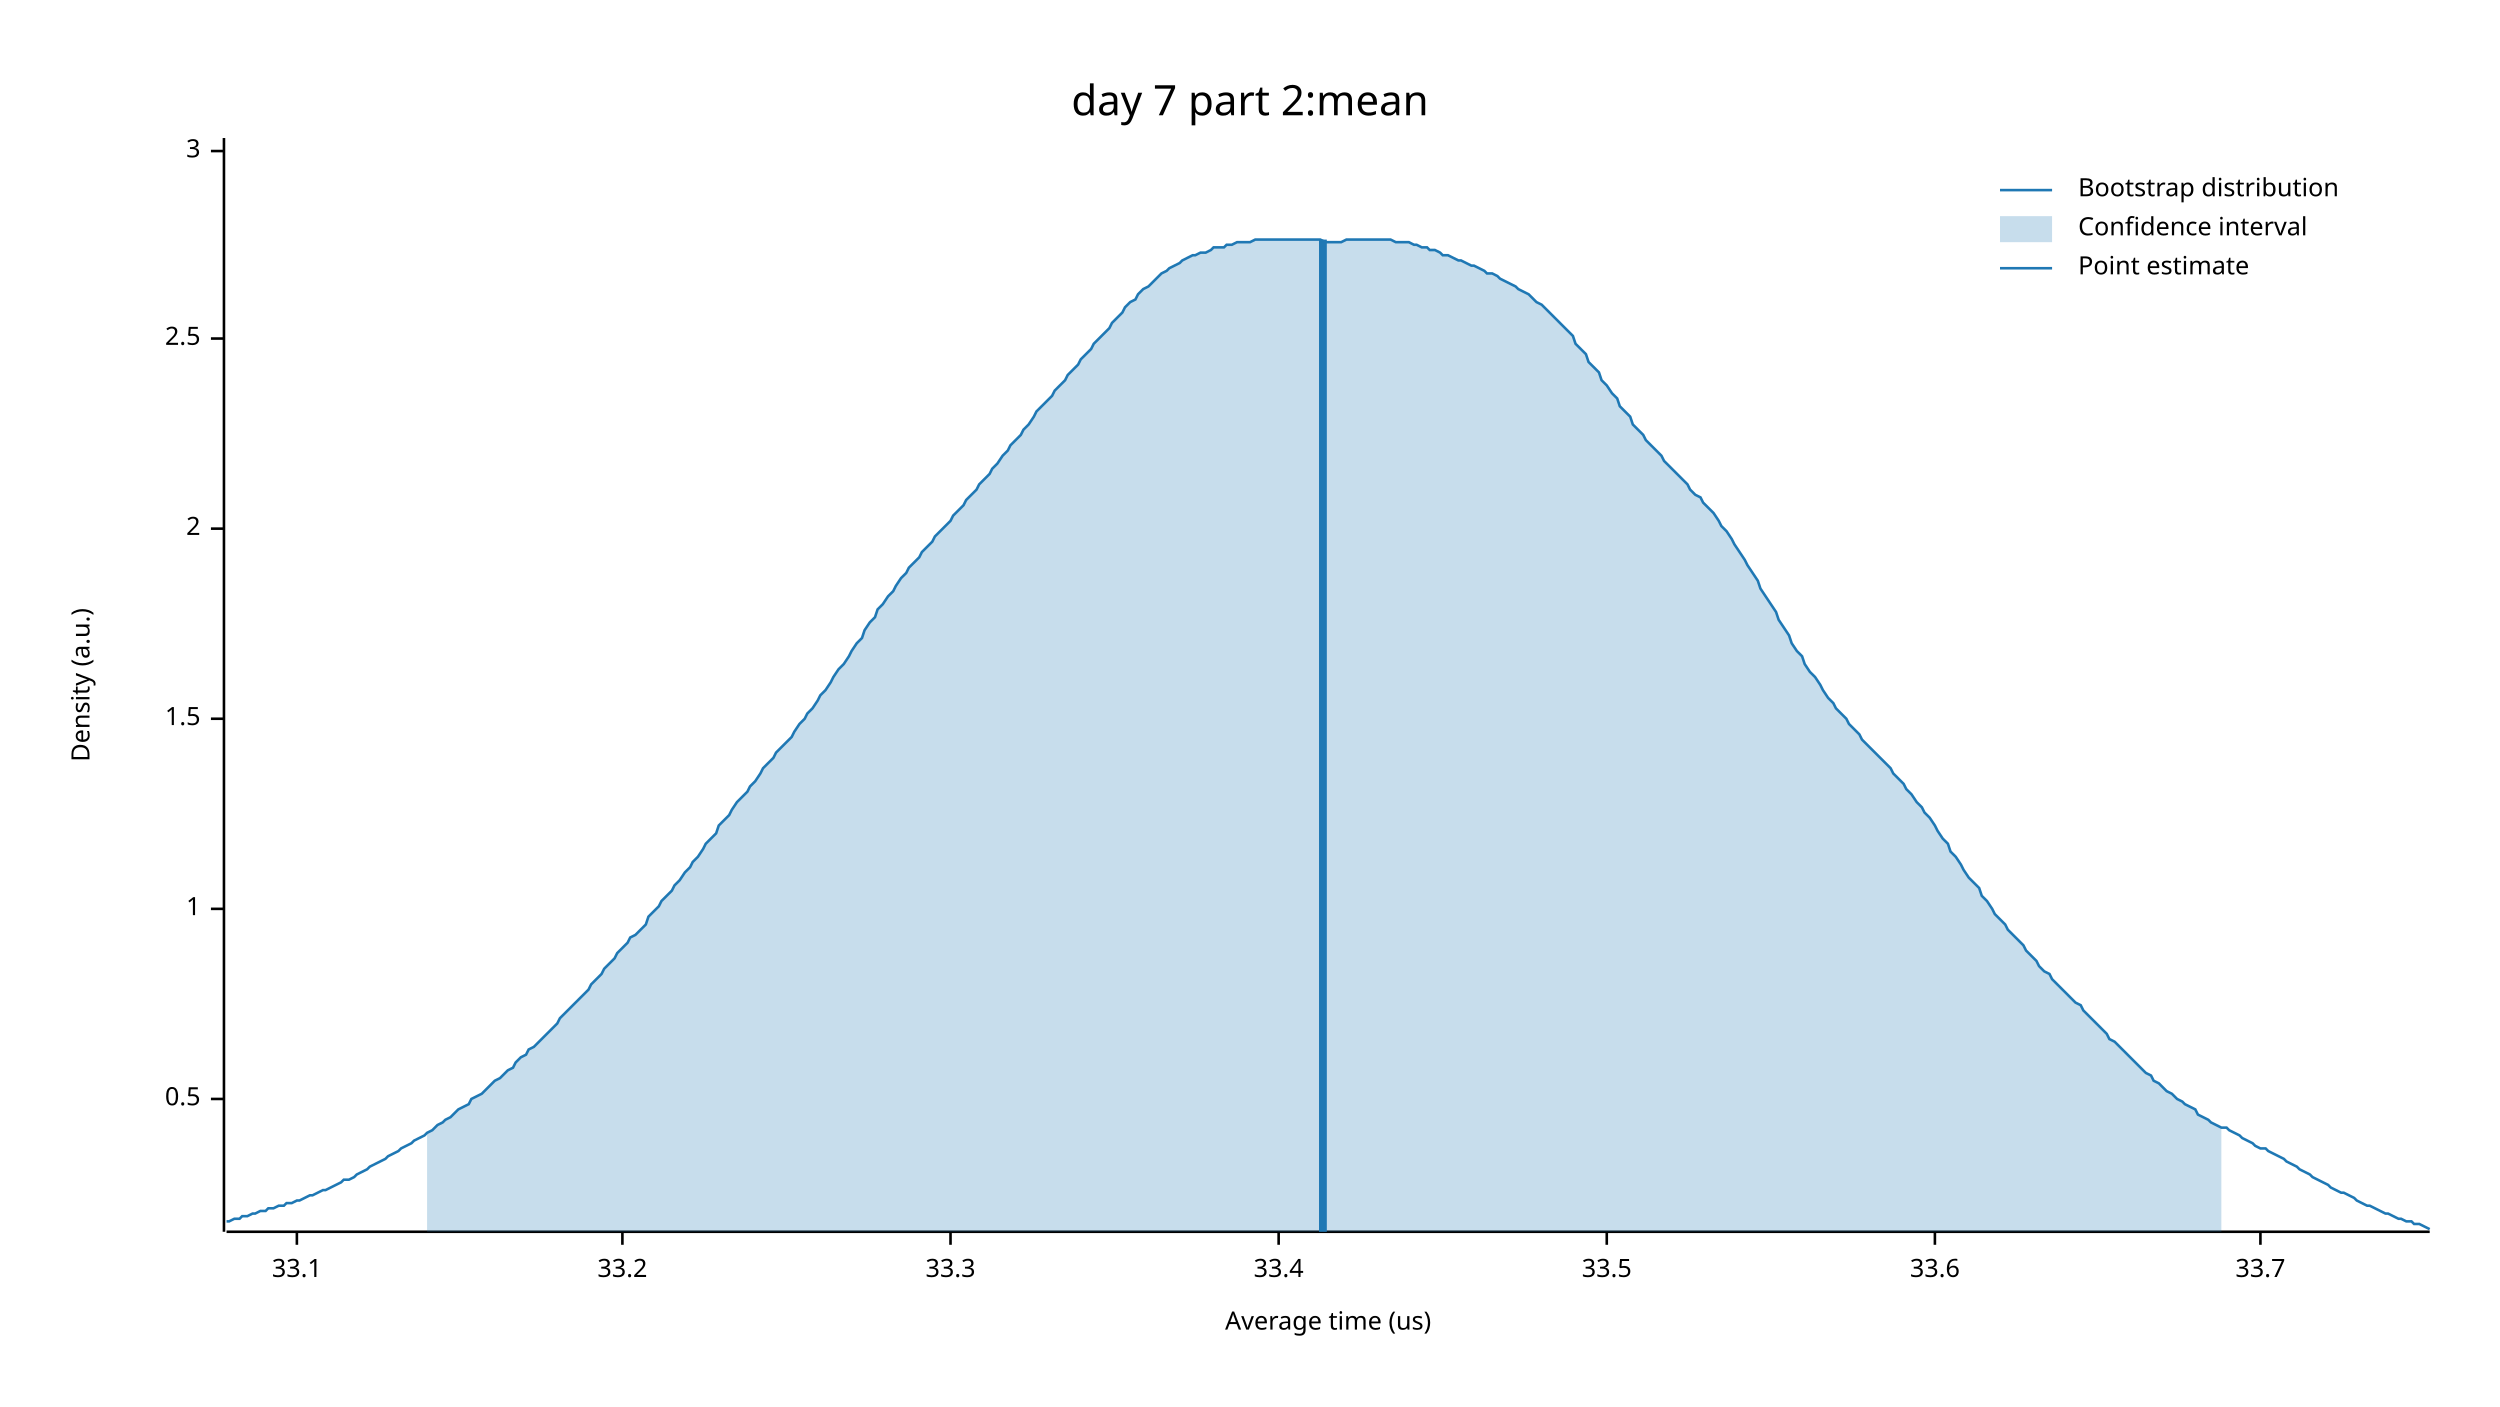
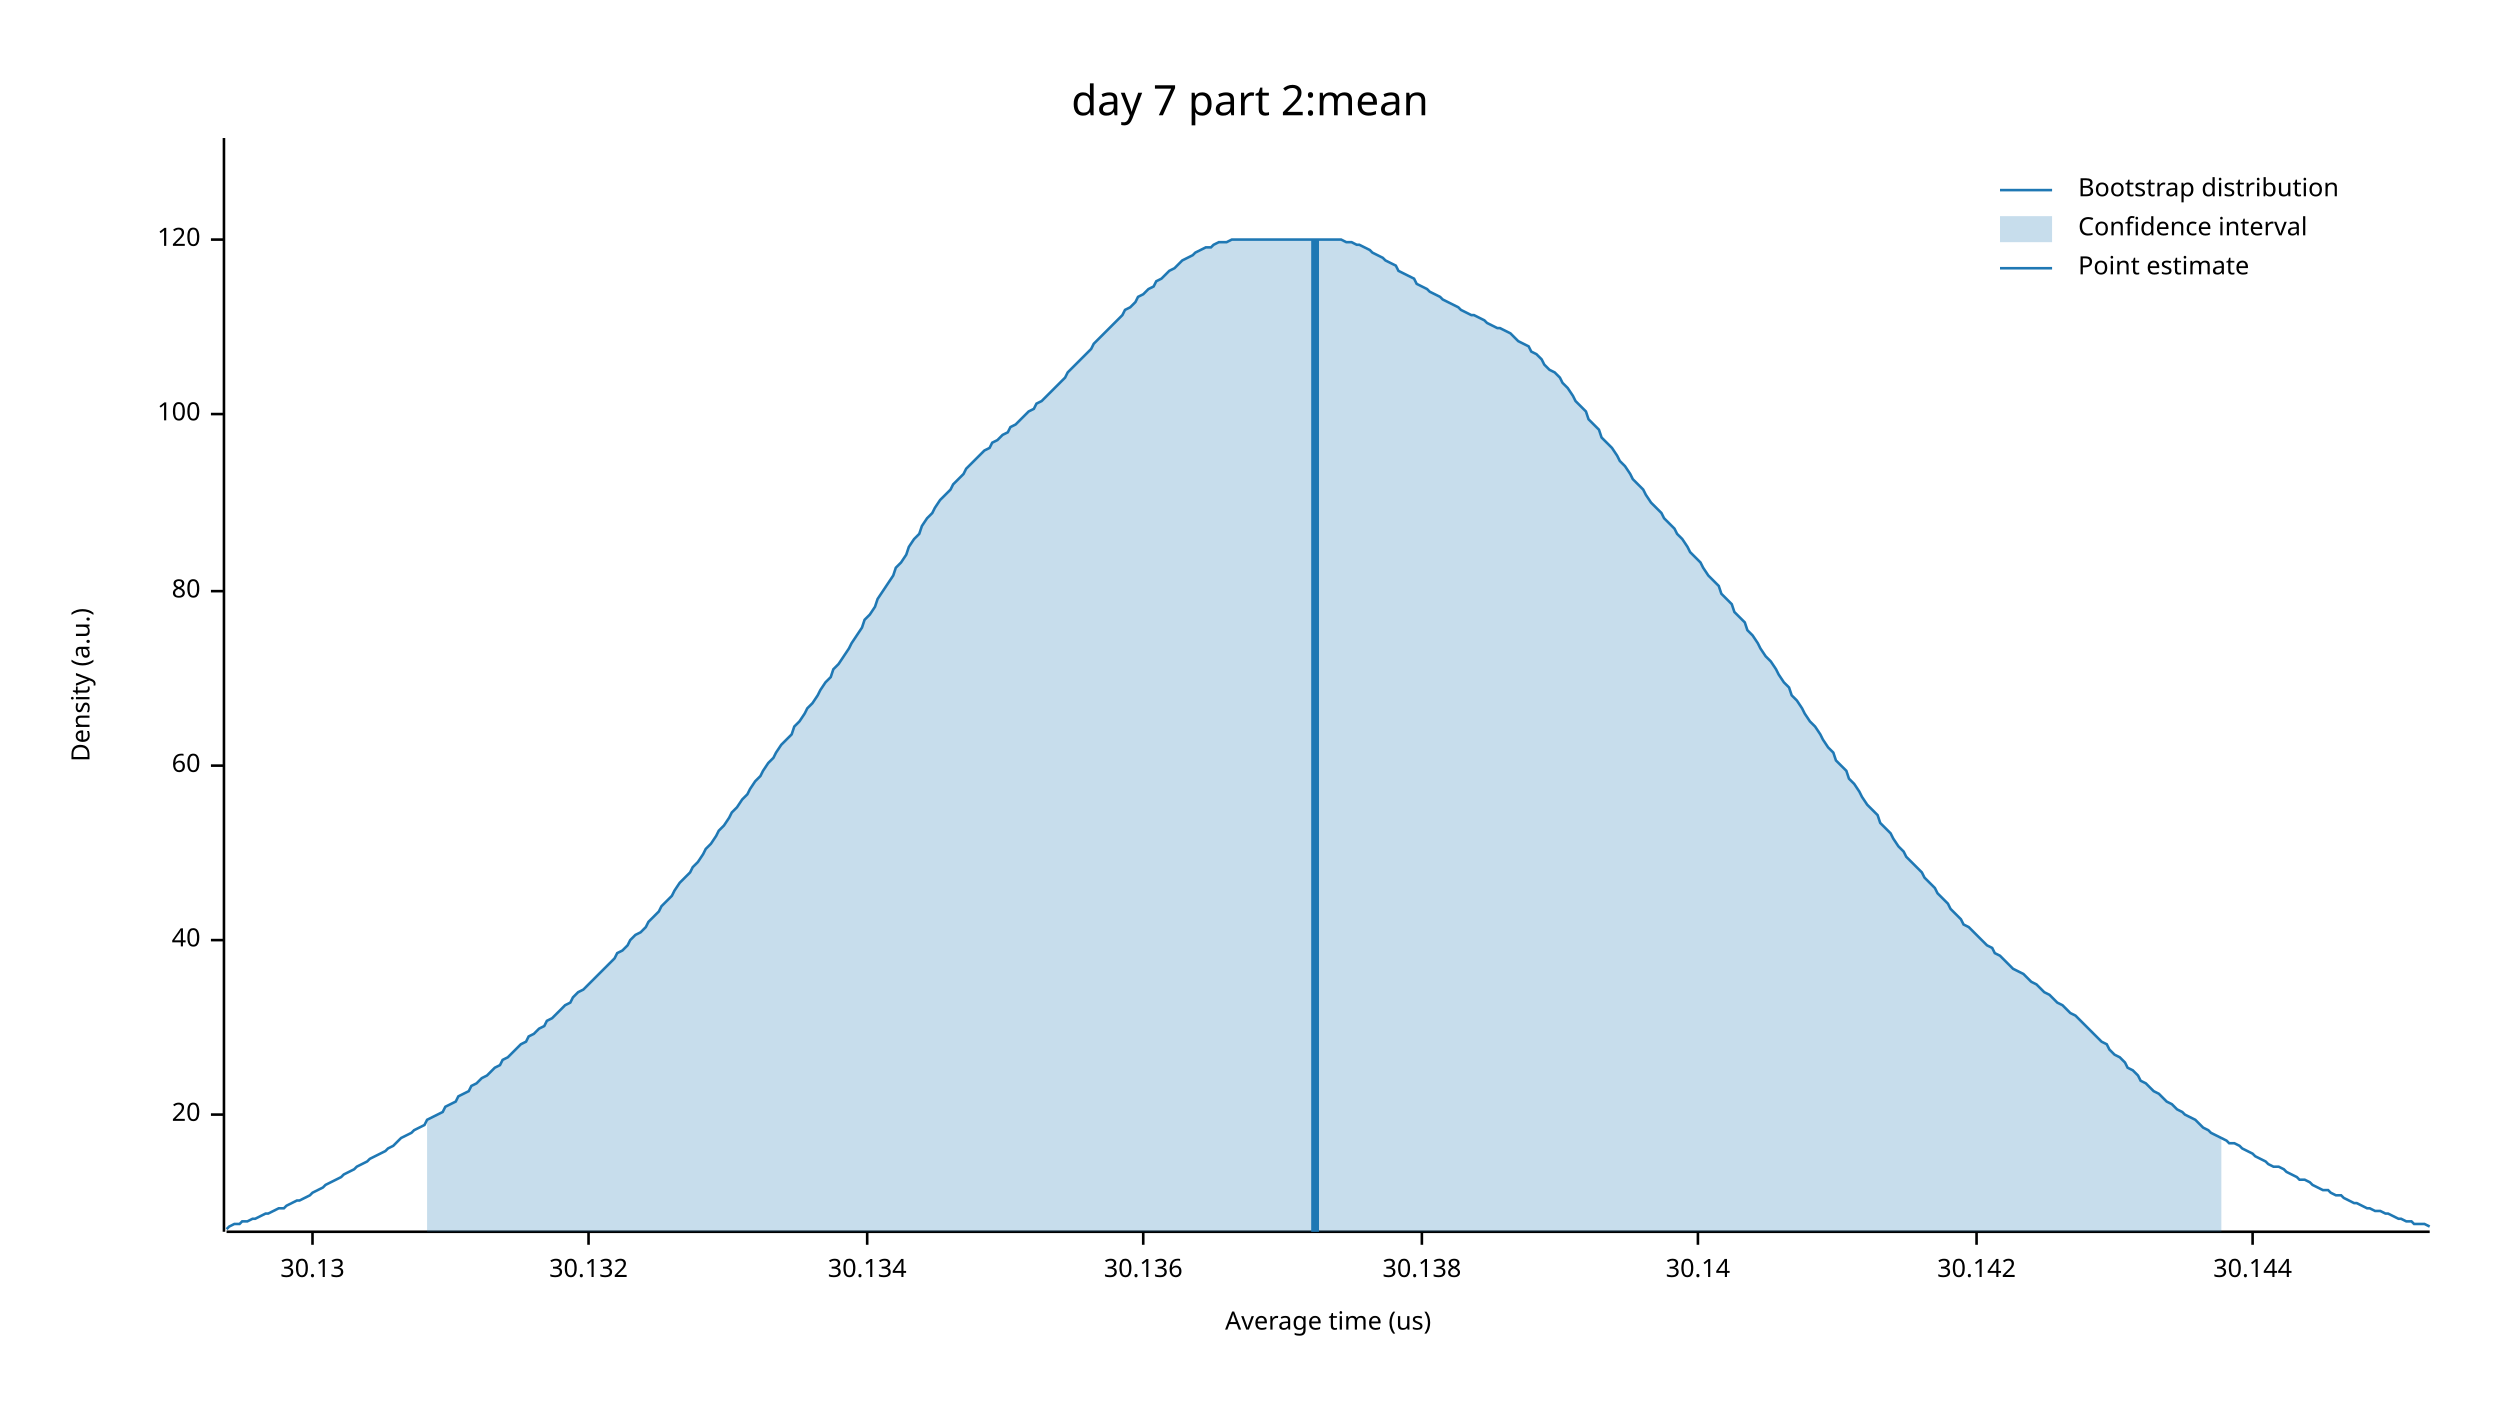
<svg xmlns="http://www.w3.org/2000/svg" width="960" height="540" viewBox="0 0 960 540">
  <text x="480" y="32" dy="0.76em" text-anchor="middle" font-family="sans-serif" font-size="16.129" opacity="1" fill="#000000">
day 7 part 2:mean
</text>
  <text x="27" y="263" dy="0.76em" text-anchor="middle" font-family="sans-serif" font-size="9.677" opacity="1" fill="#000000" transform="rotate(270, 27, 263)">
Density (a.u.)
</text>
  <text x="510" y="513" dy="-0.5ex" text-anchor="middle" font-family="sans-serif" font-size="9.677" opacity="1" fill="#000000">
Average time (us)
</text>
  <polyline fill="none" opacity="1" stroke="#000000" stroke-width="1" points="86,53 86,473 " />
-   <text x="77" y="422" dy="0.5ex" text-anchor="end" font-family="sans-serif" font-size="9.677" opacity="1" fill="#000000">
- 0.5
+   <text x="77" y="428" dy="0.5ex" text-anchor="end" font-family="sans-serif" font-size="9.677" opacity="1" fill="#000000">
+ 20
</text>
-   <polyline fill="none" opacity="1" stroke="#000000" stroke-width="1" points="81,422 86,422 " />
-   <text x="77" y="349" dy="0.5ex" text-anchor="end" font-family="sans-serif" font-size="9.677" opacity="1" fill="#000000">
- 1
+   <polyline fill="none" opacity="1" stroke="#000000" stroke-width="1" points="81,428 86,428 " />
+   <text x="77" y="361" dy="0.5ex" text-anchor="end" font-family="sans-serif" font-size="9.677" opacity="1" fill="#000000">
+ 40
</text>
-   <polyline fill="none" opacity="1" stroke="#000000" stroke-width="1" points="81,349 86,349 " />
-   <text x="77" y="276" dy="0.5ex" text-anchor="end" font-family="sans-serif" font-size="9.677" opacity="1" fill="#000000">
- 1.5
+   <polyline fill="none" opacity="1" stroke="#000000" stroke-width="1" points="81,361 86,361 " />
+   <text x="77" y="294" dy="0.5ex" text-anchor="end" font-family="sans-serif" font-size="9.677" opacity="1" fill="#000000">
+ 60
</text>
-   <polyline fill="none" opacity="1" stroke="#000000" stroke-width="1" points="81,276 86,276 " />
-   <text x="77" y="203" dy="0.5ex" text-anchor="end" font-family="sans-serif" font-size="9.677" opacity="1" fill="#000000">
- 2
+   <polyline fill="none" opacity="1" stroke="#000000" stroke-width="1" points="81,294 86,294 " />
+   <text x="77" y="227" dy="0.5ex" text-anchor="end" font-family="sans-serif" font-size="9.677" opacity="1" fill="#000000">
+ 80
</text>
-   <polyline fill="none" opacity="1" stroke="#000000" stroke-width="1" points="81,203 86,203 " />
-   <text x="77" y="130" dy="0.5ex" text-anchor="end" font-family="sans-serif" font-size="9.677" opacity="1" fill="#000000">
- 2.5
+   <polyline fill="none" opacity="1" stroke="#000000" stroke-width="1" points="81,227 86,227 " />
+   <text x="77" y="159" dy="0.5ex" text-anchor="end" font-family="sans-serif" font-size="9.677" opacity="1" fill="#000000">
+ 100
</text>
-   <polyline fill="none" opacity="1" stroke="#000000" stroke-width="1" points="81,130 86,130 " />
-   <text x="77" y="58" dy="0.5ex" text-anchor="end" font-family="sans-serif" font-size="9.677" opacity="1" fill="#000000">
- 3
+   <polyline fill="none" opacity="1" stroke="#000000" stroke-width="1" points="81,159 86,159 " />
+   <text x="77" y="92" dy="0.5ex" text-anchor="end" font-family="sans-serif" font-size="9.677" opacity="1" fill="#000000">
+ 120
</text>
-   <polyline fill="none" opacity="1" stroke="#000000" stroke-width="1" points="81,58 86,58 " />
+   <polyline fill="none" opacity="1" stroke="#000000" stroke-width="1" points="81,92 86,92 " />
  <polyline fill="none" opacity="1" stroke="#000000" stroke-width="1" points="87,473 933,473 " />
-   <text x="114" y="483" dy="0.76em" text-anchor="middle" font-family="sans-serif" font-size="9.677" opacity="1" fill="#000000">
- 33.1
+   <text x="120" y="483" dy="0.76em" text-anchor="middle" font-family="sans-serif" font-size="9.677" opacity="1" fill="#000000">
+ 30.13
</text>
-   <polyline fill="none" opacity="1" stroke="#000000" stroke-width="1" points="114,473 114,478 " />
-   <text x="239" y="483" dy="0.76em" text-anchor="middle" font-family="sans-serif" font-size="9.677" opacity="1" fill="#000000">
- 33.2
+   <polyline fill="none" opacity="1" stroke="#000000" stroke-width="1" points="120,473 120,478 " />
+   <text x="226" y="483" dy="0.76em" text-anchor="middle" font-family="sans-serif" font-size="9.677" opacity="1" fill="#000000">
+ 30.132
</text>
-   <polyline fill="none" opacity="1" stroke="#000000" stroke-width="1" points="239,473 239,478 " />
-   <text x="365" y="483" dy="0.76em" text-anchor="middle" font-family="sans-serif" font-size="9.677" opacity="1" fill="#000000">
- 33.3
+   <polyline fill="none" opacity="1" stroke="#000000" stroke-width="1" points="226,473 226,478 " />
+   <text x="333" y="483" dy="0.76em" text-anchor="middle" font-family="sans-serif" font-size="9.677" opacity="1" fill="#000000">
+ 30.134
</text>
-   <polyline fill="none" opacity="1" stroke="#000000" stroke-width="1" points="365,473 365,478 " />
-   <text x="491" y="483" dy="0.76em" text-anchor="middle" font-family="sans-serif" font-size="9.677" opacity="1" fill="#000000">
- 33.4
+   <polyline fill="none" opacity="1" stroke="#000000" stroke-width="1" points="333,473 333,478 " />
+   <text x="439" y="483" dy="0.76em" text-anchor="middle" font-family="sans-serif" font-size="9.677" opacity="1" fill="#000000">
+ 30.136
</text>
-   <polyline fill="none" opacity="1" stroke="#000000" stroke-width="1" points="491,473 491,478 " />
-   <text x="617" y="483" dy="0.76em" text-anchor="middle" font-family="sans-serif" font-size="9.677" opacity="1" fill="#000000">
- 33.5
+   <polyline fill="none" opacity="1" stroke="#000000" stroke-width="1" points="439,473 439,478 " />
+   <text x="546" y="483" dy="0.76em" text-anchor="middle" font-family="sans-serif" font-size="9.677" opacity="1" fill="#000000">
+ 30.138
</text>
-   <polyline fill="none" opacity="1" stroke="#000000" stroke-width="1" points="617,473 617,478 " />
-   <text x="743" y="483" dy="0.76em" text-anchor="middle" font-family="sans-serif" font-size="9.677" opacity="1" fill="#000000">
- 33.6
+   <polyline fill="none" opacity="1" stroke="#000000" stroke-width="1" points="546,473 546,478 " />
+   <text x="652" y="483" dy="0.76em" text-anchor="middle" font-family="sans-serif" font-size="9.677" opacity="1" fill="#000000">
+ 30.14
</text>
-   <polyline fill="none" opacity="1" stroke="#000000" stroke-width="1" points="743,473 743,478 " />
-   <text x="868" y="483" dy="0.76em" text-anchor="middle" font-family="sans-serif" font-size="9.677" opacity="1" fill="#000000">
- 33.7
+   <polyline fill="none" opacity="1" stroke="#000000" stroke-width="1" points="652,473 652,478 " />
+   <text x="759" y="483" dy="0.76em" text-anchor="middle" font-family="sans-serif" font-size="9.677" opacity="1" fill="#000000">
+ 30.142
</text>
-   <polyline fill="none" opacity="1" stroke="#000000" stroke-width="1" points="868,473 868,478 " />
-   <polyline fill="none" opacity="1" stroke="#1F78B4" stroke-width="1" points="87,469 88,469 90,468 92,468 93,467 95,467 97,466 98,466 100,465 102,465 103,464 105,464 107,463 109,463 110,462 112,462 114,461 115,461 117,460 119,459 120,459 122,458 124,457 125,457 127,456 129,455 131,454 132,453 134,453 136,452 137,451 139,450 141,449 142,448 144,447 146,446 148,445 149,444 151,443 153,442 154,441 156,440 158,439 159,438 161,437 163,436 164,435 166,434 168,432 170,431 171,430 173,429 175,427 176,426 178,425 180,424 181,422 183,421 185,420 187,418 188,417 190,415 192,414 193,413 195,411 197,410 198,408 200,406 202,405 203,403 205,402 207,400 209,398 210,397 212,395 214,393 215,391 217,389 219,387 220,386 222,384 224,382 226,380 227,378 229,376 231,374 232,372 234,370 236,368 237,366 239,364 241,362 242,360 244,359 246,357 248,355 249,352 251,350 253,348 254,346 256,344 258,342 259,340 261,338 263,335 265,333 266,331 268,329 270,326 271,324 273,322 275,320 276,317 278,315 280,313 281,311 283,308 285,306 287,304 288,302 290,300 292,297 293,295 295,293 297,291 298,289 300,287 302,285 304,283 305,281 307,278 309,276 310,274 312,272 314,269 315,267 317,265 319,262 320,260 322,257 324,255 326,252 327,250 329,247 331,245 332,242 334,239 336,237 337,234 339,232 341,229 343,227 344,225 346,222 348,220 349,218 351,216 353,214 354,212 356,210 358,208 359,206 361,204 363,202 365,200 366,198 368,196 370,194 371,192 373,190 375,188 376,186 378,184 380,182 381,180 383,178 385,175 387,173 388,171 390,169 392,167 393,165 395,163 397,160 398,158 400,156 402,154 404,152 405,150 407,148 409,146 410,144 412,142 414,140 415,138 417,136 419,134 420,132 422,130 424,128 426,126 427,124 429,122 431,120 432,118 434,116 436,115 437,113 439,111 441,110 443,108 444,107 446,105 448,104 449,103 451,102 453,101 454,100 456,99 458,98 459,98 461,97 463,97 465,96 466,95 468,95 470,95 471,94 473,94 475,93 476,93 478,93 480,93 482,92 483,92 485,92 487,92 488,92 490,92 492,92 493,92 495,92 497,92 498,92 500,92 502,92 504,92 505,92 507,92 509,93 510,93 512,93 514,93 515,93 517,92 519,92 521,92 522,92 524,92 526,92 527,92 529,92 531,92 532,92 534,92 536,93 537,93 539,93 541,93 543,94 544,94 546,95 548,95 549,96 551,96 553,97 554,98 556,98 558,99 560,100 561,100 563,101 565,102 566,102 568,103 570,104 571,105 573,105 575,106 576,107 578,108 580,109 582,110 583,111 585,112 587,113 588,114 590,116 592,117 593,118 595,120 597,122 599,124 600,125 602,127 604,129 605,132 607,134 609,136 610,139 612,141 614,143 615,146 617,148 619,151 621,153 622,156 624,158 626,160 627,163 629,165 631,167 632,169 634,171 636,173 638,175 639,177 641,179 643,181 644,182 646,184 648,186 649,188 651,190 653,191 654,193 656,195 658,197 660,200 661,202 663,204 665,207 666,209 668,212 670,215 671,217 673,220 675,223 676,226 678,229 680,232 682,235 683,238 685,241 687,244 688,247 690,250 692,252 693,255 695,258 697,260 699,263 700,265 702,268 704,270 705,272 707,274 709,276 710,278 712,280 714,282 715,284 717,286 719,288 721,290 722,291 724,293 726,295 727,297 729,299 731,301 732,303 734,305 736,308 738,310 739,312 741,314 743,317 744,319 746,322 748,324 749,327 751,329 753,332 754,334 756,337 758,339 760,341 761,344 763,346 765,349 766,351 768,353 770,355 771,357 773,359 775,361 777,363 778,365 780,367 782,369 783,371 785,373 787,374 788,376 790,378 792,380 793,381 795,383 797,385 799,386 800,388 802,390 804,392 805,393 807,395 809,397 810,399 812,400 814,402 816,404 817,405 819,407 821,409 822,410 824,412 826,413 827,415 829,416 831,418 832,419 834,420 836,422 838,423 839,424 841,425 843,426 844,428 846,429 848,430 849,431 851,432 853,433 855,433 856,434 858,435 860,436 861,437 863,438 865,439 866,440 868,441 870,441 871,442 873,443 875,444 877,445 878,446 880,447 882,448 883,449 885,450 887,451 888,452 890,453 892,454 894,455 895,456 897,457 899,458 900,458 902,459 904,460 905,461 907,462 909,463 910,463 912,464 914,465 916,466 917,466 919,467 921,468 922,468 924,469 926,469 927,470 929,470 931,471 933,472 " />
-   <polygon opacity="0.25" fill="#1F78B4" points="164,435 166,434 168,432 170,431 171,430 173,429 175,427 176,426 178,425 180,424 181,422 183,421 185,420 187,418 188,417 190,415 192,414 193,413 195,411 197,410 198,408 200,406 202,405 203,403 205,402 207,400 209,398 210,397 212,395 214,393 215,391 217,389 219,387 220,386 222,384 224,382 226,380 227,378 229,376 231,374 232,372 234,370 236,368 237,366 239,364 241,362 242,360 244,359 246,357 248,355 249,352 251,350 253,348 254,346 256,344 258,342 259,340 261,338 263,335 265,333 266,331 268,329 270,326 271,324 273,322 275,320 276,317 278,315 280,313 281,311 283,308 285,306 287,304 288,302 290,300 292,297 293,295 295,293 297,291 298,289 300,287 302,285 304,283 305,281 307,278 309,276 310,274 312,272 314,269 315,267 317,265 319,262 320,260 322,257 324,255 326,252 327,250 329,247 331,245 332,242 334,239 336,237 337,234 339,232 341,229 343,227 344,225 346,222 348,220 349,218 351,216 353,214 354,212 356,210 358,208 359,206 361,204 363,202 365,200 366,198 368,196 370,194 371,192 373,190 375,188 376,186 378,184 380,182 381,180 383,178 385,175 387,173 388,171 390,169 392,167 393,165 395,163 397,160 398,158 400,156 402,154 404,152 405,150 407,148 409,146 410,144 412,142 414,140 415,138 417,136 419,134 420,132 422,130 424,128 426,126 427,124 429,122 431,120 432,118 434,116 436,115 437,113 439,111 441,110 443,108 444,107 446,105 448,104 449,103 451,102 453,101 454,100 456,99 458,98 459,98 461,97 463,97 465,96 466,95 468,95 470,95 471,94 473,94 475,93 476,93 478,93 480,93 482,92 483,92 485,92 487,92 488,92 490,92 492,92 493,92 495,92 497,92 498,92 500,92 502,92 504,92 505,92 507,92 509,93 510,93 512,93 514,93 515,93 517,92 519,92 521,92 522,92 524,92 526,92 527,92 529,92 531,92 532,92 534,92 536,93 537,93 539,93 541,93 543,94 544,94 546,95 548,95 549,96 551,96 553,97 554,98 556,98 558,99 560,100 561,100 563,101 565,102 566,102 568,103 570,104 571,105 573,105 575,106 576,107 578,108 580,109 582,110 583,111 585,112 587,113 588,114 590,116 592,117 593,118 595,120 597,122 599,124 600,125 602,127 604,129 605,132 607,134 609,136 610,139 612,141 614,143 615,146 617,148 619,151 621,153 622,156 624,158 626,160 627,163 629,165 631,167 632,169 634,171 636,173 638,175 639,177 641,179 643,181 644,182 646,184 648,186 649,188 651,190 653,191 654,193 656,195 658,197 660,200 661,202 663,204 665,207 666,209 668,212 670,215 671,217 673,220 675,223 676,226 678,229 680,232 682,235 683,238 685,241 687,244 688,247 690,250 692,252 693,255 695,258 697,260 699,263 700,265 702,268 704,270 705,272 707,274 709,276 710,278 712,280 714,282 715,284 717,286 719,288 721,290 722,291 724,293 726,295 727,297 729,299 731,301 732,303 734,305 736,308 738,310 739,312 741,314 743,317 744,319 746,322 748,324 749,327 751,329 753,332 754,334 756,337 758,339 760,341 761,344 763,346 765,349 766,351 768,353 770,355 771,357 773,359 775,361 777,363 778,365 780,367 782,369 783,371 785,373 787,374 788,376 790,378 792,380 793,381 795,383 797,385 799,386 800,388 802,390 804,392 805,393 807,395 809,397 810,399 812,400 814,402 816,404 817,405 819,407 821,409 822,410 824,412 826,413 827,415 829,416 831,418 832,419 834,420 836,422 838,423 839,424 841,425 843,426 844,428 846,429 848,430 849,431 851,432 853,433 853,473 164,473 " />
-   <polyline fill="none" opacity="1" stroke="#1F78B4" stroke-width="3" points="508,473 508,92 " />
+   <polyline fill="none" opacity="1" stroke="#000000" stroke-width="1" points="759,473 759,478 " />
+   <text x="865" y="483" dy="0.76em" text-anchor="middle" font-family="sans-serif" font-size="9.677" opacity="1" fill="#000000">
+ 30.144
+ </text>
+   <polyline fill="none" opacity="1" stroke="#000000" stroke-width="1" points="865,473 865,478 " />
+   <polyline fill="none" opacity="1" stroke="#1F78B4" stroke-width="1" points="87,472 88,471 90,470 92,470 93,469 95,469 97,468 98,468 100,467 102,466 103,466 105,465 107,464 109,464 110,463 112,462 114,461 115,461 117,460 119,459 120,458 122,457 124,456 125,455 127,454 129,453 131,452 132,451 134,450 136,449 137,448 139,447 141,446 142,445 144,444 146,443 148,442 149,441 151,440 153,438 154,437 156,436 158,435 159,434 161,433 163,432 164,430 166,429 168,428 170,427 171,425 173,424 175,423 176,421 178,420 180,419 181,417 183,416 185,414 187,413 188,412 190,410 192,409 193,407 195,406 197,404 198,403 200,401 202,400 203,398 205,397 207,395 209,394 210,392 212,391 214,389 215,388 217,386 219,385 220,383 222,381 224,380 226,378 227,377 229,375 231,373 232,372 234,370 236,368 237,366 239,365 241,363 242,361 244,359 246,358 248,356 249,354 251,352 253,350 254,348 256,346 258,344 259,342 261,339 263,337 265,335 266,333 268,331 270,328 271,326 273,324 275,321 276,319 278,317 280,314 281,312 283,310 285,307 287,305 288,303 290,300 292,298 293,296 295,293 297,291 298,289 300,286 302,284 304,282 305,279 307,277 309,274 310,272 312,270 314,267 315,265 317,262 319,260 320,257 322,255 324,252 326,249 327,247 329,244 331,241 332,238 334,236 336,233 337,230 339,227 341,224 343,221 344,218 346,216 348,213 349,210 351,207 353,205 354,202 356,199 358,197 359,195 361,192 363,190 365,188 366,186 368,184 370,182 371,180 373,178 375,176 376,175 378,173 380,172 381,170 383,169 385,167 387,166 388,164 390,163 392,161 393,160 395,158 397,157 398,155 400,154 402,152 404,150 405,149 407,147 409,145 410,143 412,141 414,139 415,138 417,136 419,134 420,132 422,130 424,128 426,126 427,125 429,123 431,121 432,119 434,118 436,116 437,114 439,113 441,111 443,110 444,108 446,107 448,105 449,104 451,103 453,101 454,100 456,99 458,98 459,97 461,96 463,95 465,95 466,94 468,93 470,93 471,93 473,92 475,92 476,92 478,92 480,92 482,92 483,92 485,92 487,92 488,92 490,92 492,92 493,92 495,92 497,92 498,92 500,92 502,92 504,92 505,92 507,92 509,92 510,92 512,92 514,92 515,92 517,93 519,93 521,94 522,94 524,95 526,96 527,97 529,98 531,99 532,100 534,101 536,102 537,104 539,105 541,106 543,107 544,109 546,110 548,111 549,112 551,113 553,114 554,115 556,116 558,117 560,118 561,119 563,120 565,121 566,121 568,122 570,123 571,124 573,125 575,126 576,126 578,127 580,128 582,130 583,131 585,132 587,133 588,135 590,136 592,138 593,140 595,142 597,143 599,145 600,147 602,149 604,152 605,154 607,156 609,158 610,161 612,163 614,165 615,168 617,170 619,172 621,175 622,177 624,179 626,182 627,184 629,186 631,188 632,190 634,193 636,195 638,197 639,199 641,201 643,203 644,205 646,207 648,210 649,212 651,214 653,216 654,218 656,221 658,223 660,225 661,228 663,230 665,232 666,235 668,237 670,239 671,242 673,244 675,247 676,249 678,252 680,254 682,257 683,259 685,262 687,264 688,267 690,269 692,272 693,274 695,277 697,279 699,282 700,284 702,287 704,289 705,292 707,294 709,296 710,299 712,301 714,304 715,306 717,309 719,311 721,313 722,316 724,318 726,320 727,322 729,325 731,327 732,329 734,331 736,333 738,335 739,337 741,339 743,341 744,343 746,345 748,347 749,349 751,351 753,353 754,355 756,356 758,358 760,360 761,361 763,363 765,364 766,366 768,367 770,369 771,370 773,372 775,373 777,374 778,375 780,377 782,378 783,379 785,381 787,382 788,383 790,385 792,386 793,387 795,389 797,390 799,392 800,393 802,395 804,397 805,398 807,400 809,401 810,403 812,405 814,406 816,408 817,410 819,411 821,413 822,415 824,416 826,418 827,419 829,420 831,422 832,423 834,424 836,426 838,427 839,428 841,429 843,430 844,431 846,433 848,434 849,435 851,436 853,437 855,438 856,439 858,439 860,440 861,441 863,442 865,443 866,444 868,445 870,446 871,447 873,448 875,448 877,449 878,450 880,451 882,452 883,453 885,453 887,454 888,455 890,456 892,457 894,457 895,458 897,459 899,459 900,460 902,461 904,462 905,462 907,463 909,464 910,464 912,465 914,465 916,466 917,466 919,467 921,468 922,468 924,469 926,469 927,470 929,470 931,470 933,471 " />
+   <polygon opacity="0.25" fill="#1F78B4" points="164,430 166,429 168,428 170,427 171,425 173,424 175,423 176,421 178,420 180,419 181,417 183,416 185,414 187,413 188,412 190,410 192,409 193,407 195,406 197,404 198,403 200,401 202,400 203,398 205,397 207,395 209,394 210,392 212,391 214,389 215,388 217,386 219,385 220,383 222,381 224,380 226,378 227,377 229,375 231,373 232,372 234,370 236,368 237,366 239,365 241,363 242,361 244,359 246,358 248,356 249,354 251,352 253,350 254,348 256,346 258,344 259,342 261,339 263,337 265,335 266,333 268,331 270,328 271,326 273,324 275,321 276,319 278,317 280,314 281,312 283,310 285,307 287,305 288,303 290,300 292,298 293,296 295,293 297,291 298,289 300,286 302,284 304,282 305,279 307,277 309,274 310,272 312,270 314,267 315,265 317,262 319,260 320,257 322,255 324,252 326,249 327,247 329,244 331,241 332,238 334,236 336,233 337,230 339,227 341,224 343,221 344,218 346,216 348,213 349,210 351,207 353,205 354,202 356,199 358,197 359,195 361,192 363,190 365,188 366,186 368,184 370,182 371,180 373,178 375,176 376,175 378,173 380,172 381,170 383,169 385,167 387,166 388,164 390,163 392,161 393,160 395,158 397,157 398,155 400,154 402,152 404,150 405,149 407,147 409,145 410,143 412,141 414,139 415,138 417,136 419,134 420,132 422,130 424,128 426,126 427,125 429,123 431,121 432,119 434,118 436,116 437,114 439,113 441,111 443,110 444,108 446,107 448,105 449,104 451,103 453,101 454,100 456,99 458,98 459,97 461,96 463,95 465,95 466,94 468,93 470,93 471,93 473,92 475,92 476,92 478,92 480,92 482,92 483,92 485,92 487,92 488,92 490,92 492,92 493,92 495,92 497,92 498,92 500,92 502,92 504,92 505,92 507,92 509,92 510,92 512,92 514,92 515,92 517,93 519,93 521,94 522,94 524,95 526,96 527,97 529,98 531,99 532,100 534,101 536,102 537,104 539,105 541,106 543,107 544,109 546,110 548,111 549,112 551,113 553,114 554,115 556,116 558,117 560,118 561,119 563,120 565,121 566,121 568,122 570,123 571,124 573,125 575,126 576,126 578,127 580,128 582,130 583,131 585,132 587,133 588,135 590,136 592,138 593,140 595,142 597,143 599,145 600,147 602,149 604,152 605,154 607,156 609,158 610,161 612,163 614,165 615,168 617,170 619,172 621,175 622,177 624,179 626,182 627,184 629,186 631,188 632,190 634,193 636,195 638,197 639,199 641,201 643,203 644,205 646,207 648,210 649,212 651,214 653,216 654,218 656,221 658,223 660,225 661,228 663,230 665,232 666,235 668,237 670,239 671,242 673,244 675,247 676,249 678,252 680,254 682,257 683,259 685,262 687,264 688,267 690,269 692,272 693,274 695,277 697,279 699,282 700,284 702,287 704,289 705,292 707,294 709,296 710,299 712,301 714,304 715,306 717,309 719,311 721,313 722,316 724,318 726,320 727,322 729,325 731,327 732,329 734,331 736,333 738,335 739,337 741,339 743,341 744,343 746,345 748,347 749,349 751,351 753,353 754,355 756,356 758,358 760,360 761,361 763,363 765,364 766,366 768,367 770,369 771,370 773,372 775,373 777,374 778,375 780,377 782,378 783,379 785,381 787,382 788,383 790,385 792,386 793,387 795,389 797,390 799,392 800,393 802,395 804,397 805,398 807,400 809,401 810,403 812,405 814,406 816,408 817,410 819,411 821,413 822,415 824,416 826,418 827,419 829,420 831,422 832,423 834,424 836,426 838,427 839,428 841,429 843,430 844,431 846,433 848,434 849,435 851,436 853,437 853,473 164,473 " />
+   <polyline fill="none" opacity="1" stroke="#1F78B4" stroke-width="3" points="505,473 505,92 " />
  <text x="798" y="68" dy="0.76em" text-anchor="start" font-family="sans-serif" font-size="9.677" opacity="1" fill="#000000">
Bootstrap distribution
</text>
  <text x="798" y="83" dy="0.76em" text-anchor="start" font-family="sans-serif" font-size="9.677" opacity="1" fill="#000000">
Confidence interval
</text>
  <text x="798" y="98" dy="0.76em" text-anchor="start" font-family="sans-serif" font-size="9.677" opacity="1" fill="#000000">
Point estimate
</text>
  <polyline fill="none" opacity="1" stroke="#1F78B4" stroke-width="1" points="768,73 788,73 " />
  <rect x="768" y="83" width="20" height="10" opacity="0.25" fill="#1F78B4" stroke="none" />
  <polyline fill="none" opacity="1" stroke="#1F78B4" stroke-width="1" points="768,103 788,103 " />
</svg>
